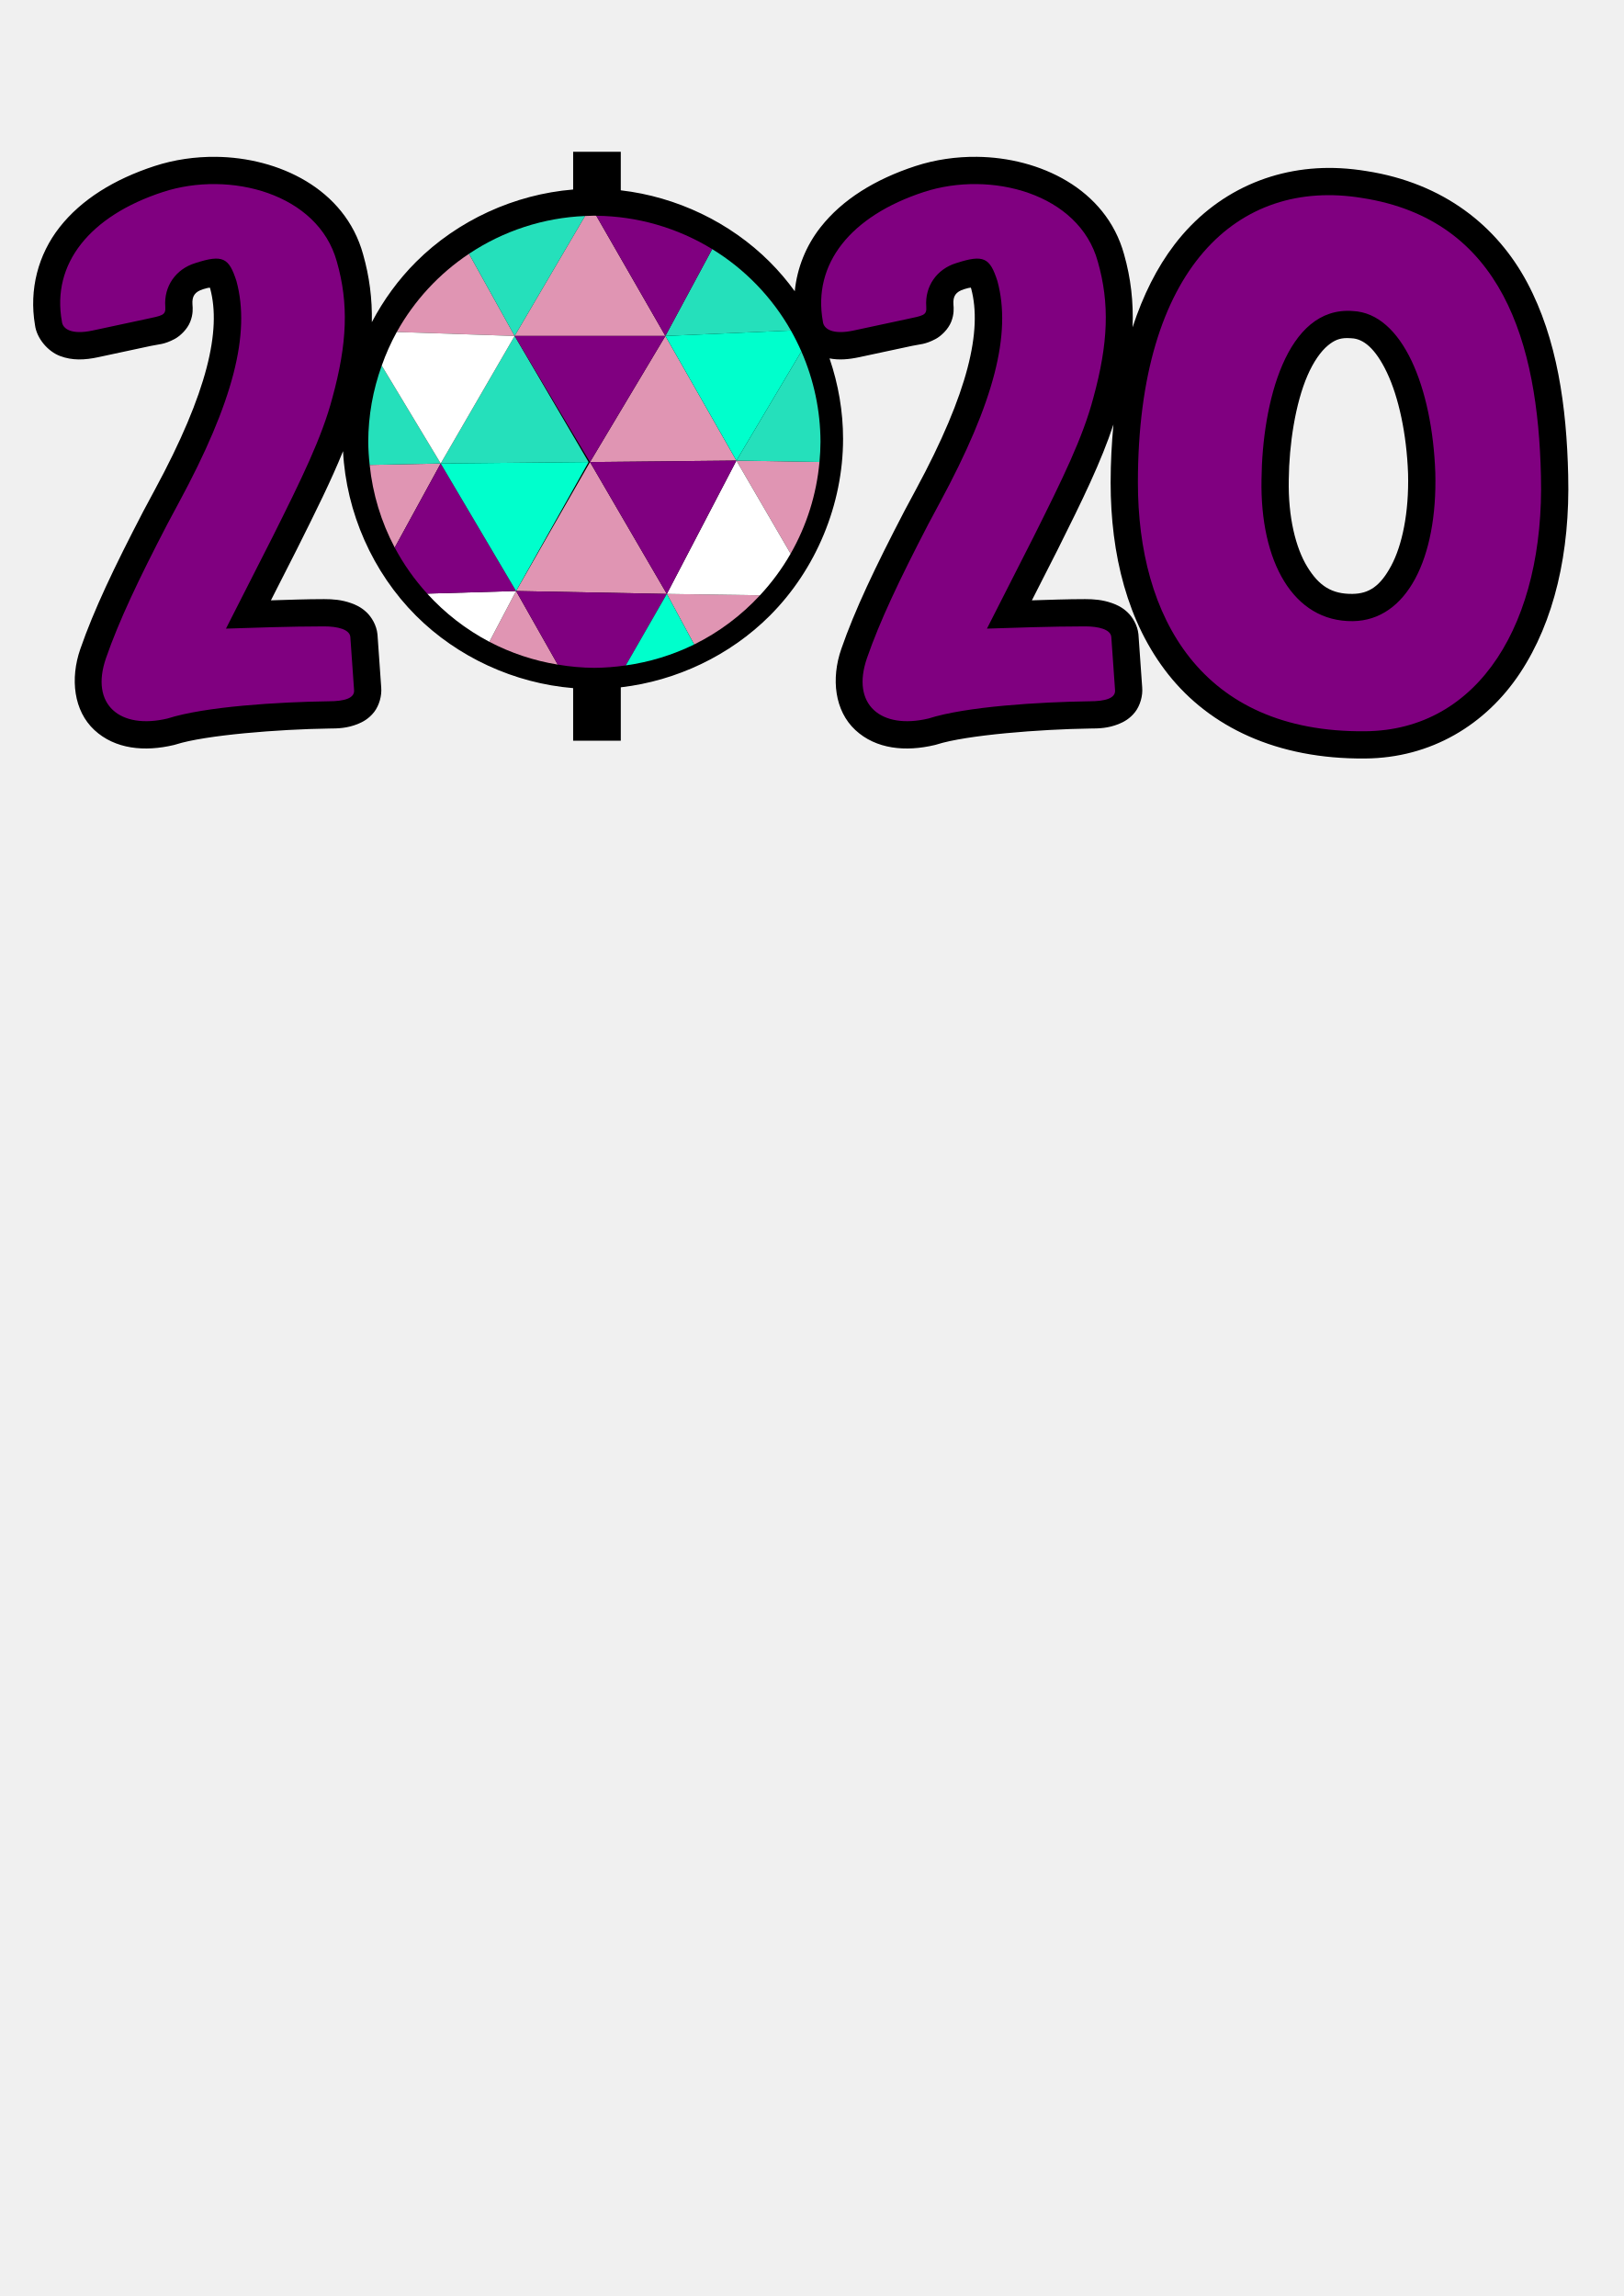
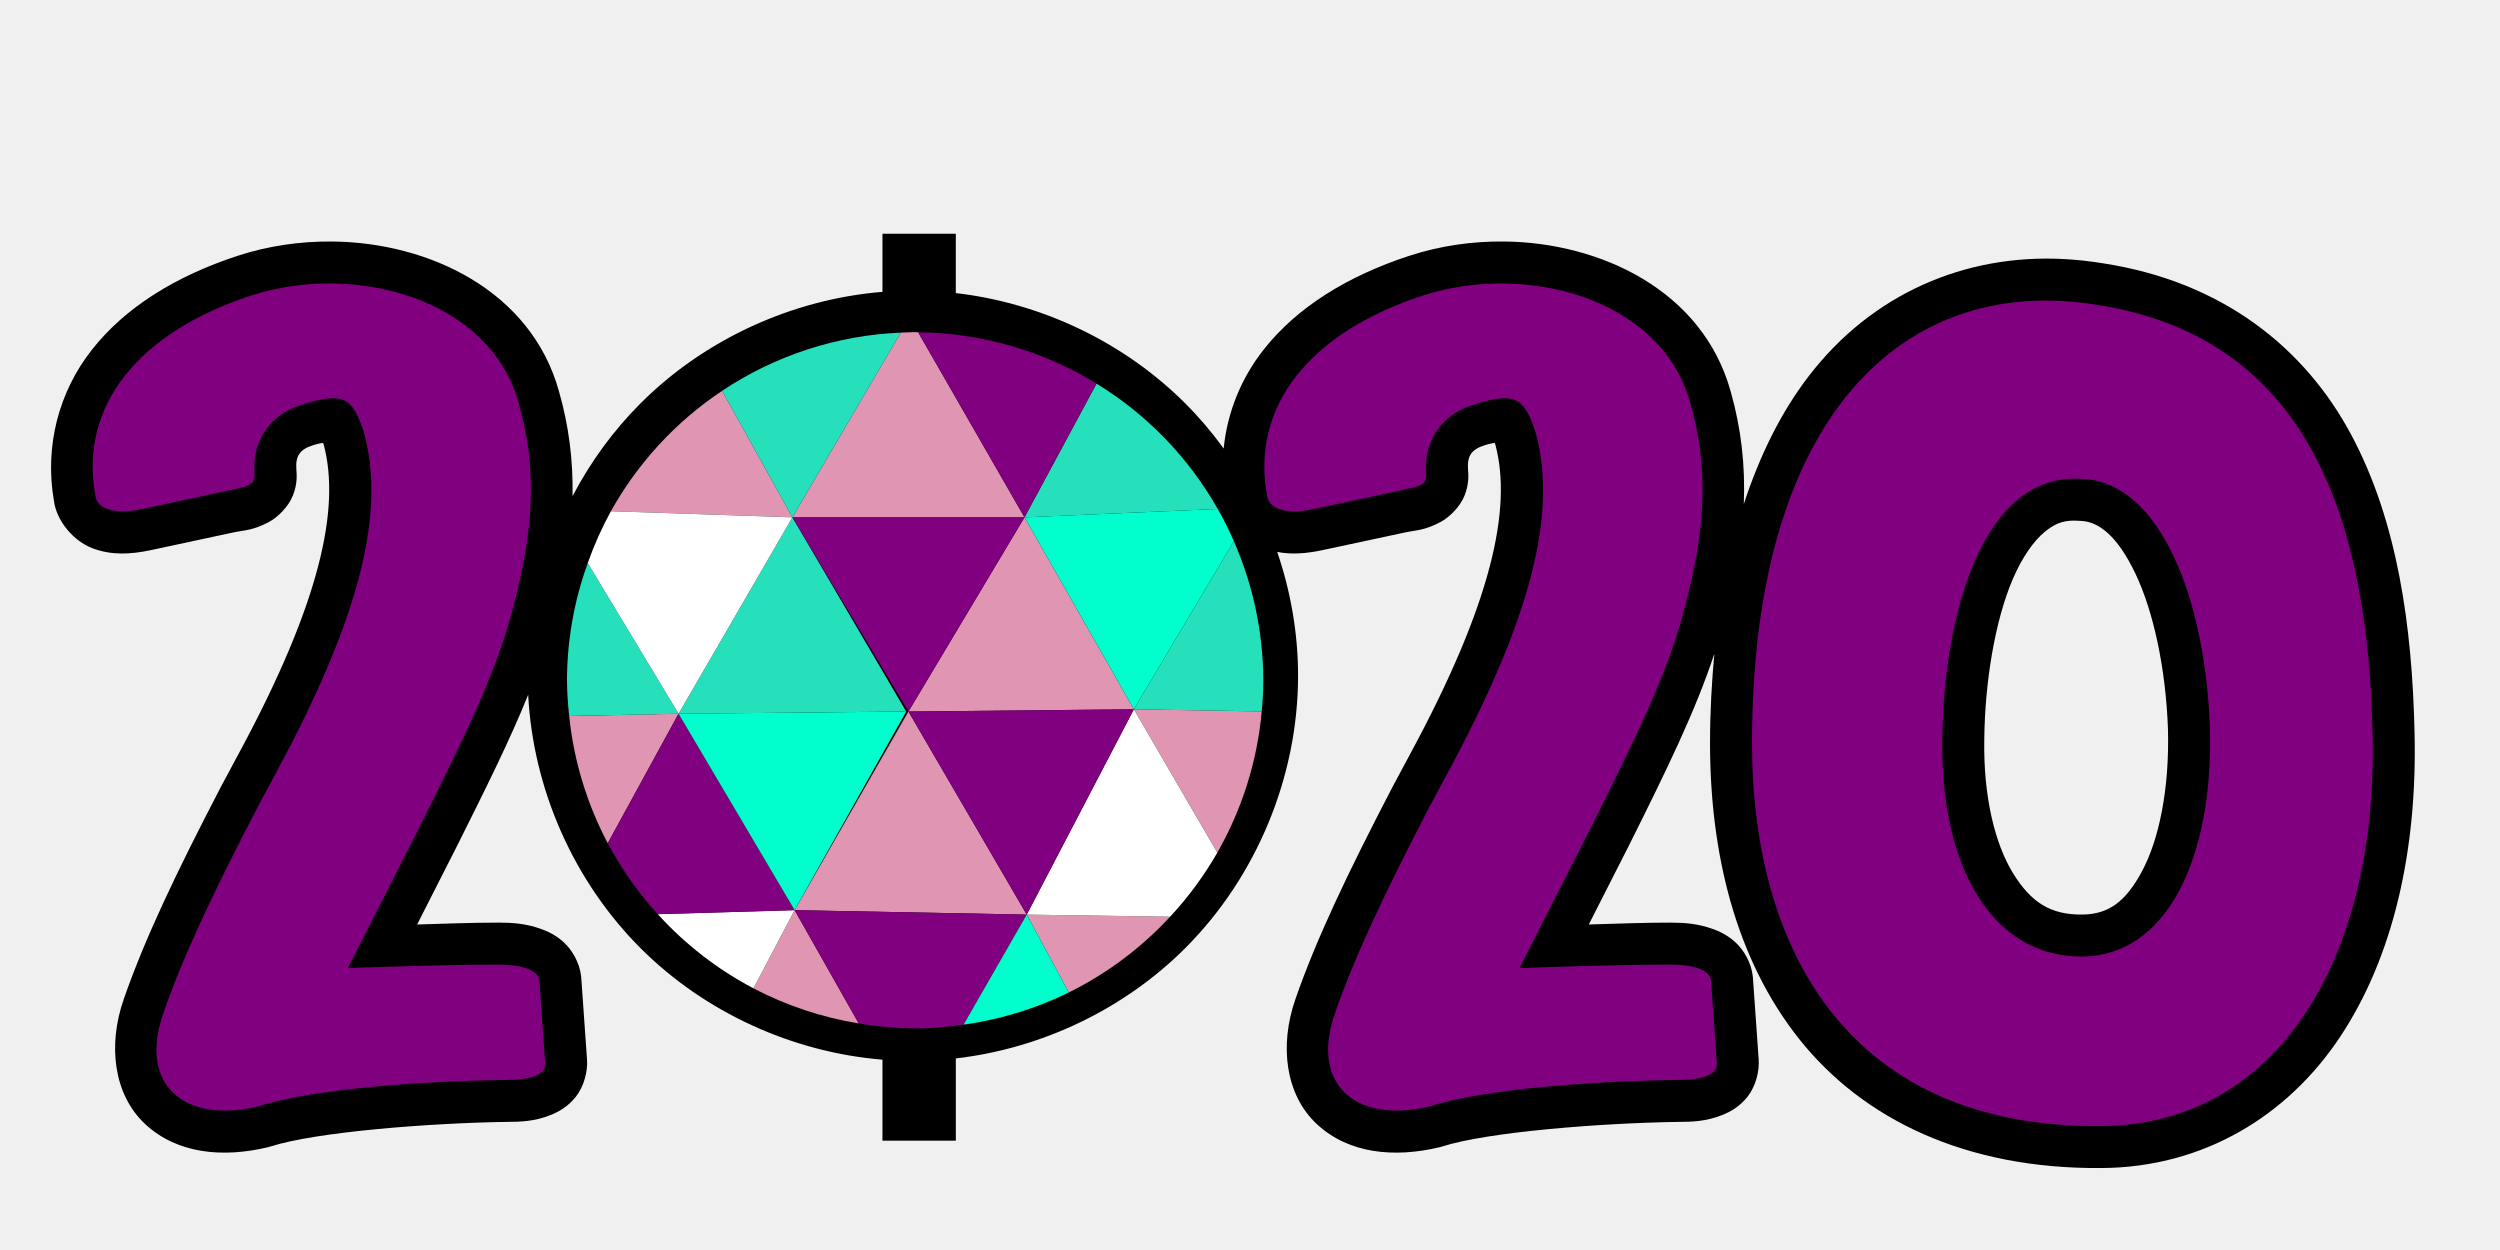
- <svg xmlns="http://www.w3.org/2000/svg" width="210mm" height="297mm" viewBox="0 0 210 297" version="1.1" id="svg1074">
+ <svg xmlns="http://www.w3.org/2000/svg" width="210mm" height="105mm" viewBox="0 0 210 105" version="1.1" id="svg1074">
  <defs id="defs1068" />
  <g id="layer1">
    <g id="g1047" transform="matrix(0.5293071,0,0,0.5293071,27.4936,-255.5727)">
      <path id="path30940" transform="scale(0.2645833)" d="m 332.986,1965.117 v 34.853 c -54.175,4.446 -106.669,28.442 -145.133,66.906 -16.327,16.327 -30.037,35.187 -40.764,55.625 0.406,-21.58 -2.227,-42.113 -8.088,-62.69 -16.736,-60.736 -78.259,-89.428 -135.857,-90.029 -19.208,-0.2 -38.485,2.571 -56.693,8.504 a 25.176,25.176 0 0 0 -0.014,0 c -37.383,12.207 -67.67,30.986 -87.742,56.561 -19.799,25.226 -28.265,57.543 -22.713,90.221 1.572,12.483 11.981,24.475 23.156,28.693 11.375,4.293 22.71,3.781 35.359,1.07 a 25.176,25.176 0 0 0 0,-0.01 l 48.426,-10.379 a 25.176,25.176 0 0 0 0.066,-0.016 c 7.585,-1.649 12.127,-1.166 22.027,-6.422 4.95,-2.628 11.651,-8.938 14.379,-15.938 2.728,-7 2.333,-12.279 2.016,-16.086 l 0.021,0.229 c -0.575,-7.765 2.175,-11.809 9.975,-14.209 a 25.176,25.176 0 0 0 0.361,-0.111 c 3.138,-1.018 3.923,-0.992 5.67,-1.32 0.192,0.533 0.215,0.483 0.42,1.092 10.117,38.146 -2.129,94.909 -51.223,185.699 a 25.176,25.176 0 0 0 -0.045,0.08 l -10.379,19.371 a 25.176,25.176 0 0 0 -0.146,0.279 c -27.183,52.275 -45.708,91.267 -58.162,127.154 -0.003,0.01 -0.005,0.014 -0.008,0.021 -9.656,27.674 -6.094,57.315 12.977,74.992 19.076,17.682 46.324,20.25 73.361,13.812 a 25.176,25.176 0 0 0 1.838,-0.51 c 27.333,-8.746 95.529,-14.043 141.445,-14.719 h -0.369 c 8.859,0 17.041,-0.267 26.73,-4.098 4.845,-1.916 10.523,-5.007 15.295,-11.117 4.772,-6.11 7.233,-15.296 6.568,-22.611 l 0.045,0.51 -3.461,-49.127 a 25.176,25.176 0 0 0 -0.066,-0.731 c -0.818,-8.177 -5.403,-15.885 -10.262,-20.389 -4.859,-4.504 -9.695,-6.724 -14.107,-8.281 -8.826,-3.115 -16.8,-3.684 -24.891,-3.684 -17.123,0 -31.932,0.641 -49.119,1.121 l 23.82,-46.875 a 25.176,25.176 0 0 0 0.074,-0.148 c 17.527,-35.054 31.875,-63.862 42.711,-90.77 2.907,56.578 27.293,111.89 67.375,151.973 38.463,38.463 90.952,62.462 145.125,66.908 v 48.588 h 44 v -49.336 c 51.49,-5.957 100.931,-29.478 137.613,-66.16 42.77,-42.77 67.67,-102.881 67.67,-163.367 7.7e-4,-25.233 -4.345,-50.398 -12.5,-74.269 8.798,1.708 17.756,0.934 27.492,-1.152 l 48.432,-10.379 a 25.176,25.176 0 0 0 0.066,-0.022 c 7.585,-1.649 12.127,-1.166 22.027,-6.422 4.95,-2.628 11.653,-8.938 14.381,-15.938 2.728,-7 2.333,-12.279 2.016,-16.086 l 0.021,0.229 c -0.576,-7.771 2.167,-11.81 9.965,-14.209 a 25.176,25.176 0 0 0 0.363,-0.111 c 3.138,-1.018 3.922,-0.992 5.668,-1.32 0.192,0.533 0.217,0.483 0.422,1.092 10.117,38.148 -2.124,94.91 -51.217,185.699 a 25.176,25.176 0 0 0 -0.043,0.08 l -10.379,19.371 a 25.176,25.176 0 0 0 -0.148,0.279 c -27.182,52.274 -45.714,91.264 -58.17,127.154 -0.003,0.01 -0.003,0.014 -0.006,0.021 -9.657,27.675 -6.088,57.324 12.984,75 19.077,17.681 46.324,20.242 73.361,13.805 a 25.176,25.176 0 0 0 1.838,-0.51 c 27.333,-8.746 95.527,-14.043 141.443,-14.719 h -0.369 c 8.859,0 17.041,-0.267 26.73,-4.098 4.845,-1.916 10.523,-5.007 15.295,-11.117 4.772,-6.11 7.235,-15.296 6.57,-22.611 l 0.045,0.51 -3.463,-49.127 a 25.176,25.176 0 0 0 -0.066,-0.731 c -0.818,-8.177 -5.401,-15.885 -10.26,-20.389 -4.859,-4.504 -9.695,-6.724 -14.107,-8.281 -8.826,-3.115 -16.802,-3.684 -24.893,-3.684 -17.123,0 -31.932,0.641 -49.119,1.121 l 23.822,-46.875 a 25.176,25.176 0 0 0 0.074,-0.148 c 22.977,-45.953 40.139,-81.147 51.414,-115.408 -1.563,17.078 -2.592,34.78 -2.592,53.645 0,65.858 15.225,129.352 53.461,177.469 38.229,48.108 99.825,78.133 181.527,77.398 60.837,-0.405 111.443,-31.143 143.084,-78.898 31.634,-47.744 46.3,-111.435 44.482,-182.76 v -0.029 c -1.432,-63.269 -10.143,-125.992 -37.891,-177.992 -27.736,-51.979 -76.907,-91.835 -148.672,-102.941 -7.957,-1.298 -15.883,-2.171 -23.754,-2.59 -59.252,-3.151 -115.289,20.808 -153.301,70.57 -16.141,21.13 -28.988,46.762 -38.674,76.365 0.91,-23.311 -1.575,-45.367 -7.861,-67.434 -16.737,-60.738 -78.265,-89.428 -135.863,-90.029 -19.208,-0.2 -38.485,2.571 -56.693,8.504 a 25.176,25.176 0 0 0 -0.014,0 c -37.383,12.207 -67.672,30.986 -87.742,56.561 -13.444,17.131 -21.652,37.533 -23.803,59.096 -6.964,-9.602 -14.657,-18.672 -23.051,-27.066 -36.683,-36.684 -86.126,-60.201 -137.619,-66.158 v -35.602 z m 714.859,172.066 c 1.041,0 2.133,0.048 3.283,0.139 a 25.176,25.176 0 0 0 0.828,0.053 c 10.514,0.478 21.724,8.856 32.553,31.594 10.816,22.711 18.231,56.753 19.533,93.455 0.94,36.215 -5.533,66.391 -15.605,85.135 -10.075,18.748 -20.369,25.696 -35.654,25.918 -19.123,0.239 -30.894,-7.256 -41.715,-24.855 -10.82,-17.599 -17.829,-46.056 -17.201,-80.262 a 25.176,25.176 0 0 0 0,-0.223 c 0.321,-32.757 6.121,-70.576 17.297,-96.34 5.588,-12.882 12.394,-22.445 18.875,-27.785 5.671,-4.673 10.518,-6.843 17.807,-6.828 z" style="opacity:1;fill:#000000;fill-opacity:1;stroke:none;stroke-width:1.059" />
      <path d="m 280.83,531.219 c -30.203,-4.942 -54.732,17.024 -54.732,69.56 0,32.766 15.376,61.139 55.465,60.773 28.007,-0.183 43.932,-26.726 43.017,-62.421 -0.732,-32.4 -9.336,-62.604 -43.749,-67.912 z m -24.529,68.827 c 0.183,-18.671 6.041,-42.468 22.332,-41.187 12.081,0.549 19.403,18.671 20.136,39.539 0.549,20.868 -6.956,36.061 -20.136,36.244 -14.644,0.183 -22.698,-14.644 -22.332,-34.597 z m -35.787,51.437 -0.915,-12.997 c -0.183,-1.831 -3.112,-2.563 -6.407,-2.563 -8.237,0 -18.305,0.366 -23.98,0.549 l 11.349,-22.332 c 7.139,-14.278 12.081,-24.346 14.644,-34.048 3.661,-13.363 4.027,-23.064 1.098,-33.315 -4.576,-16.658 -26.176,-22.332 -42.468,-17.024 -17.939,5.858 -27.275,17.573 -24.712,31.668 0.183,1.831 2.38,3.295 7.505,2.197 l 12.814,-2.746 c 4.21,-0.915 5.125,-0.915 4.942,-3.112 -0.366,-4.942 2.563,-9.153 7.322,-10.617 6.773,-2.197 8.237,-1.281 10.068,4.393 3.478,12.814 -0.732,29.471 -14.095,54.183 l -2.746,5.125 c -7.139,13.729 -11.898,23.797 -15.01,32.766 -4.027,11.532 3.478,17.573 15.01,14.827 9.153,-2.929 26.909,-4.027 39.356,-4.21 3.844,0 6.407,-0.732 6.224,-2.746 z m -185.941,0 -0.915,-12.997 c -0.183,-1.831 -3.112,-2.563 -6.407,-2.563 -8.237,0 -18.305,0.366 -23.98,0.549 l 11.349,-22.332 c 7.139,-14.278 12.081,-24.346 14.644,-34.048 3.661,-13.363 4.027,-23.064 1.098,-33.315 -4.576,-16.658 -26.176,-22.332 -42.468,-17.024 -17.939,5.858 -27.275,17.573 -24.712,31.668 0.183,1.831 2.38,3.295 7.505,2.197 l 12.814,-2.746 c 4.21,-0.915 5.125,-0.915 4.942,-3.112 -0.366,-4.942 2.563,-9.153 7.322,-10.617 6.773,-2.197 8.237,-1.281 10.068,4.393 3.478,12.814 -0.732,29.471 -14.095,54.183 l -2.746,5.125 c -7.139,13.729 -11.898,23.797 -15.01,32.766 -4.027,11.532 3.478,17.573 15.01,14.827 9.153,-2.929 26.909,-4.027 39.356,-4.21 3.844,0 6.407,-0.732 6.224,-2.746 z" style="font-style:normal;font-variant:normal;font-weight:500;font-stretch:normal;font-size:201.357px;line-height:1.25;font-family:'SS Jane Magnolia';-inkscape-font-specification:'SS Jane Magnolia, Medium';font-variant-ligatures:normal;font-variant-caps:normal;font-variant-numeric:normal;font-feature-settings:normal;text-align:start;letter-spacing:0px;word-spacing:0px;writing-mode:lr-tb;text-anchor:start;fill:#800080;fill-opacity:1;stroke:none;stroke-width:5.034" id="path26516" />
      <g id="g1034">
        <path style="opacity:0.878;fill:#ffaacc;fill-opacity:1;stroke:none;stroke-width:0.278" d="m 93.287,535.549 a 55.253,55.253 0 0 0 -2.278,0.08 l -17.202,29.317 h 36.835 l -16.88,-29.373 a 55.253,55.253 0 0 0 -0.475,-0.024 z m 17.355,29.397 -18.417,30.814 35.772,-0.354 z m 17.355,30.46 13.245,22.755 a 55.253,55.253 0 0 0 7.05,-22.411 z m -35.772,0.354 -18.063,31.523 36.835,0.708 z m 18.772,32.231 6.678,12.354 a 55.253,55.253 0 0 0 16.075,-12.02 z m -36.835,-0.708 -6.532,12.41 a 55.253,55.253 0 0 0 16.707,5.567 z M 73.807,564.946 62.652,544.868 a 55.253,55.253 0 0 0 -17.647,19.108 z m -18.063,31.168 -17.355,0.354 c 0,0 -10e-4,0.012 -10e-4,0.012 a 55.253,55.253 0 0 0 6.117,20.185 z" id="circle30923" />
        <path style="opacity:0.878;fill:#2affd5;fill-opacity:1;stroke:none;stroke-width:0.278" d="m 91.009,535.63 a 55.253,55.253 0 0 0 -28.357,9.238 l 11.155,20.079 z m -17.202,29.317 -18.063,31.168 36.127,-0.354 z M 55.744,596.114 41.333,572.198 a 55.253,55.253 0 0 0 -3.298,18.603 55.253,55.253 0 0 0 0.348,5.631 c 0.002,0.012 0.004,0.024 0.007,0.036 z m 66.328,-52.394 -11.43,21.226 30.667,-1.333 a 55.253,55.253 0 0 0 -19.238,-19.893 z m 21.796,25.01 -15.87,26.676 20.295,0.344 a 55.253,55.253 0 0 0 0.248,-4.948 55.253,55.253 0 0 0 -4.673,-22.071 z" id="circle30925" />
        <path style="fill:none;stroke:none;stroke-width:0.262px;stroke-linecap:butt;stroke-linejoin:miter;stroke-opacity:1" d="M 55.744,596.115 91.871,595.76 74.162,627.283 55.744,596.115 74.162,627.283 92.225,595.76 Z" id="path28729" />
        <path style="fill:none;stroke:none;stroke-width:0.262px;stroke-linecap:butt;stroke-linejoin:miter;stroke-opacity:1" d="m 110.642,564.946 17.355,30.46" id="path28743" />
        <path style="fill:#ffffff;stroke:none;stroke-width:0.262px;stroke-linecap:butt;stroke-linejoin:miter;stroke-opacity:1" d="m 45.005,563.975 a 55.253,55.253 0 0 0 -3.672,8.223 l 14.411,23.916 18.063,-31.168 z m 82.992,31.431 -17.001,32.585 22.753,0.335 a 55.253,55.253 0 0 0 7.493,-10.165 z m -53.835,31.876 -21.718,0.639 a 55.253,55.253 0 0 0 15.186,11.771 z" id="path30895" />
        <path style="fill:#800080;stroke:none;stroke-width:0.262px;stroke-linecap:butt;stroke-linejoin:miter;stroke-opacity:1" d="m 93.763,535.573 16.88,29.373 11.43,-21.226 a 55.253,55.253 0 0 0 -28.309,-8.147 z m 16.88,29.373 H 73.807 l 18.417,30.814 z m -18.417,30.814 18.772,32.231 17.001,-32.585 z m 18.772,32.231 -36.835,-0.708 10.175,17.977 a 55.253,55.253 0 0 0 8.951,0.795 55.253,55.253 0 0 0 7.682,-0.597 z m -36.835,-0.708 -18.417,-31.168 -11.239,20.551 a 55.253,55.253 0 0 0 7.938,11.256 z" id="path30913" />
        <path style="fill:#00ffcc;stroke:none;stroke-width:0.262px;stroke-linecap:butt;stroke-linejoin:miter;stroke-opacity:1" d="m 141.31,563.613 -30.667,1.333 17.355,30.46 15.87,-26.676 a 55.253,55.253 0 0 0 -2.558,-5.117 z m -49.439,32.147 -36.127,0.354 18.417,31.168 z m 19.126,32.231 -10.027,17.467 a 55.253,55.253 0 0 0 16.705,-5.113 z" id="path30934" />
      </g>
    </g>
  </g>
</svg>
